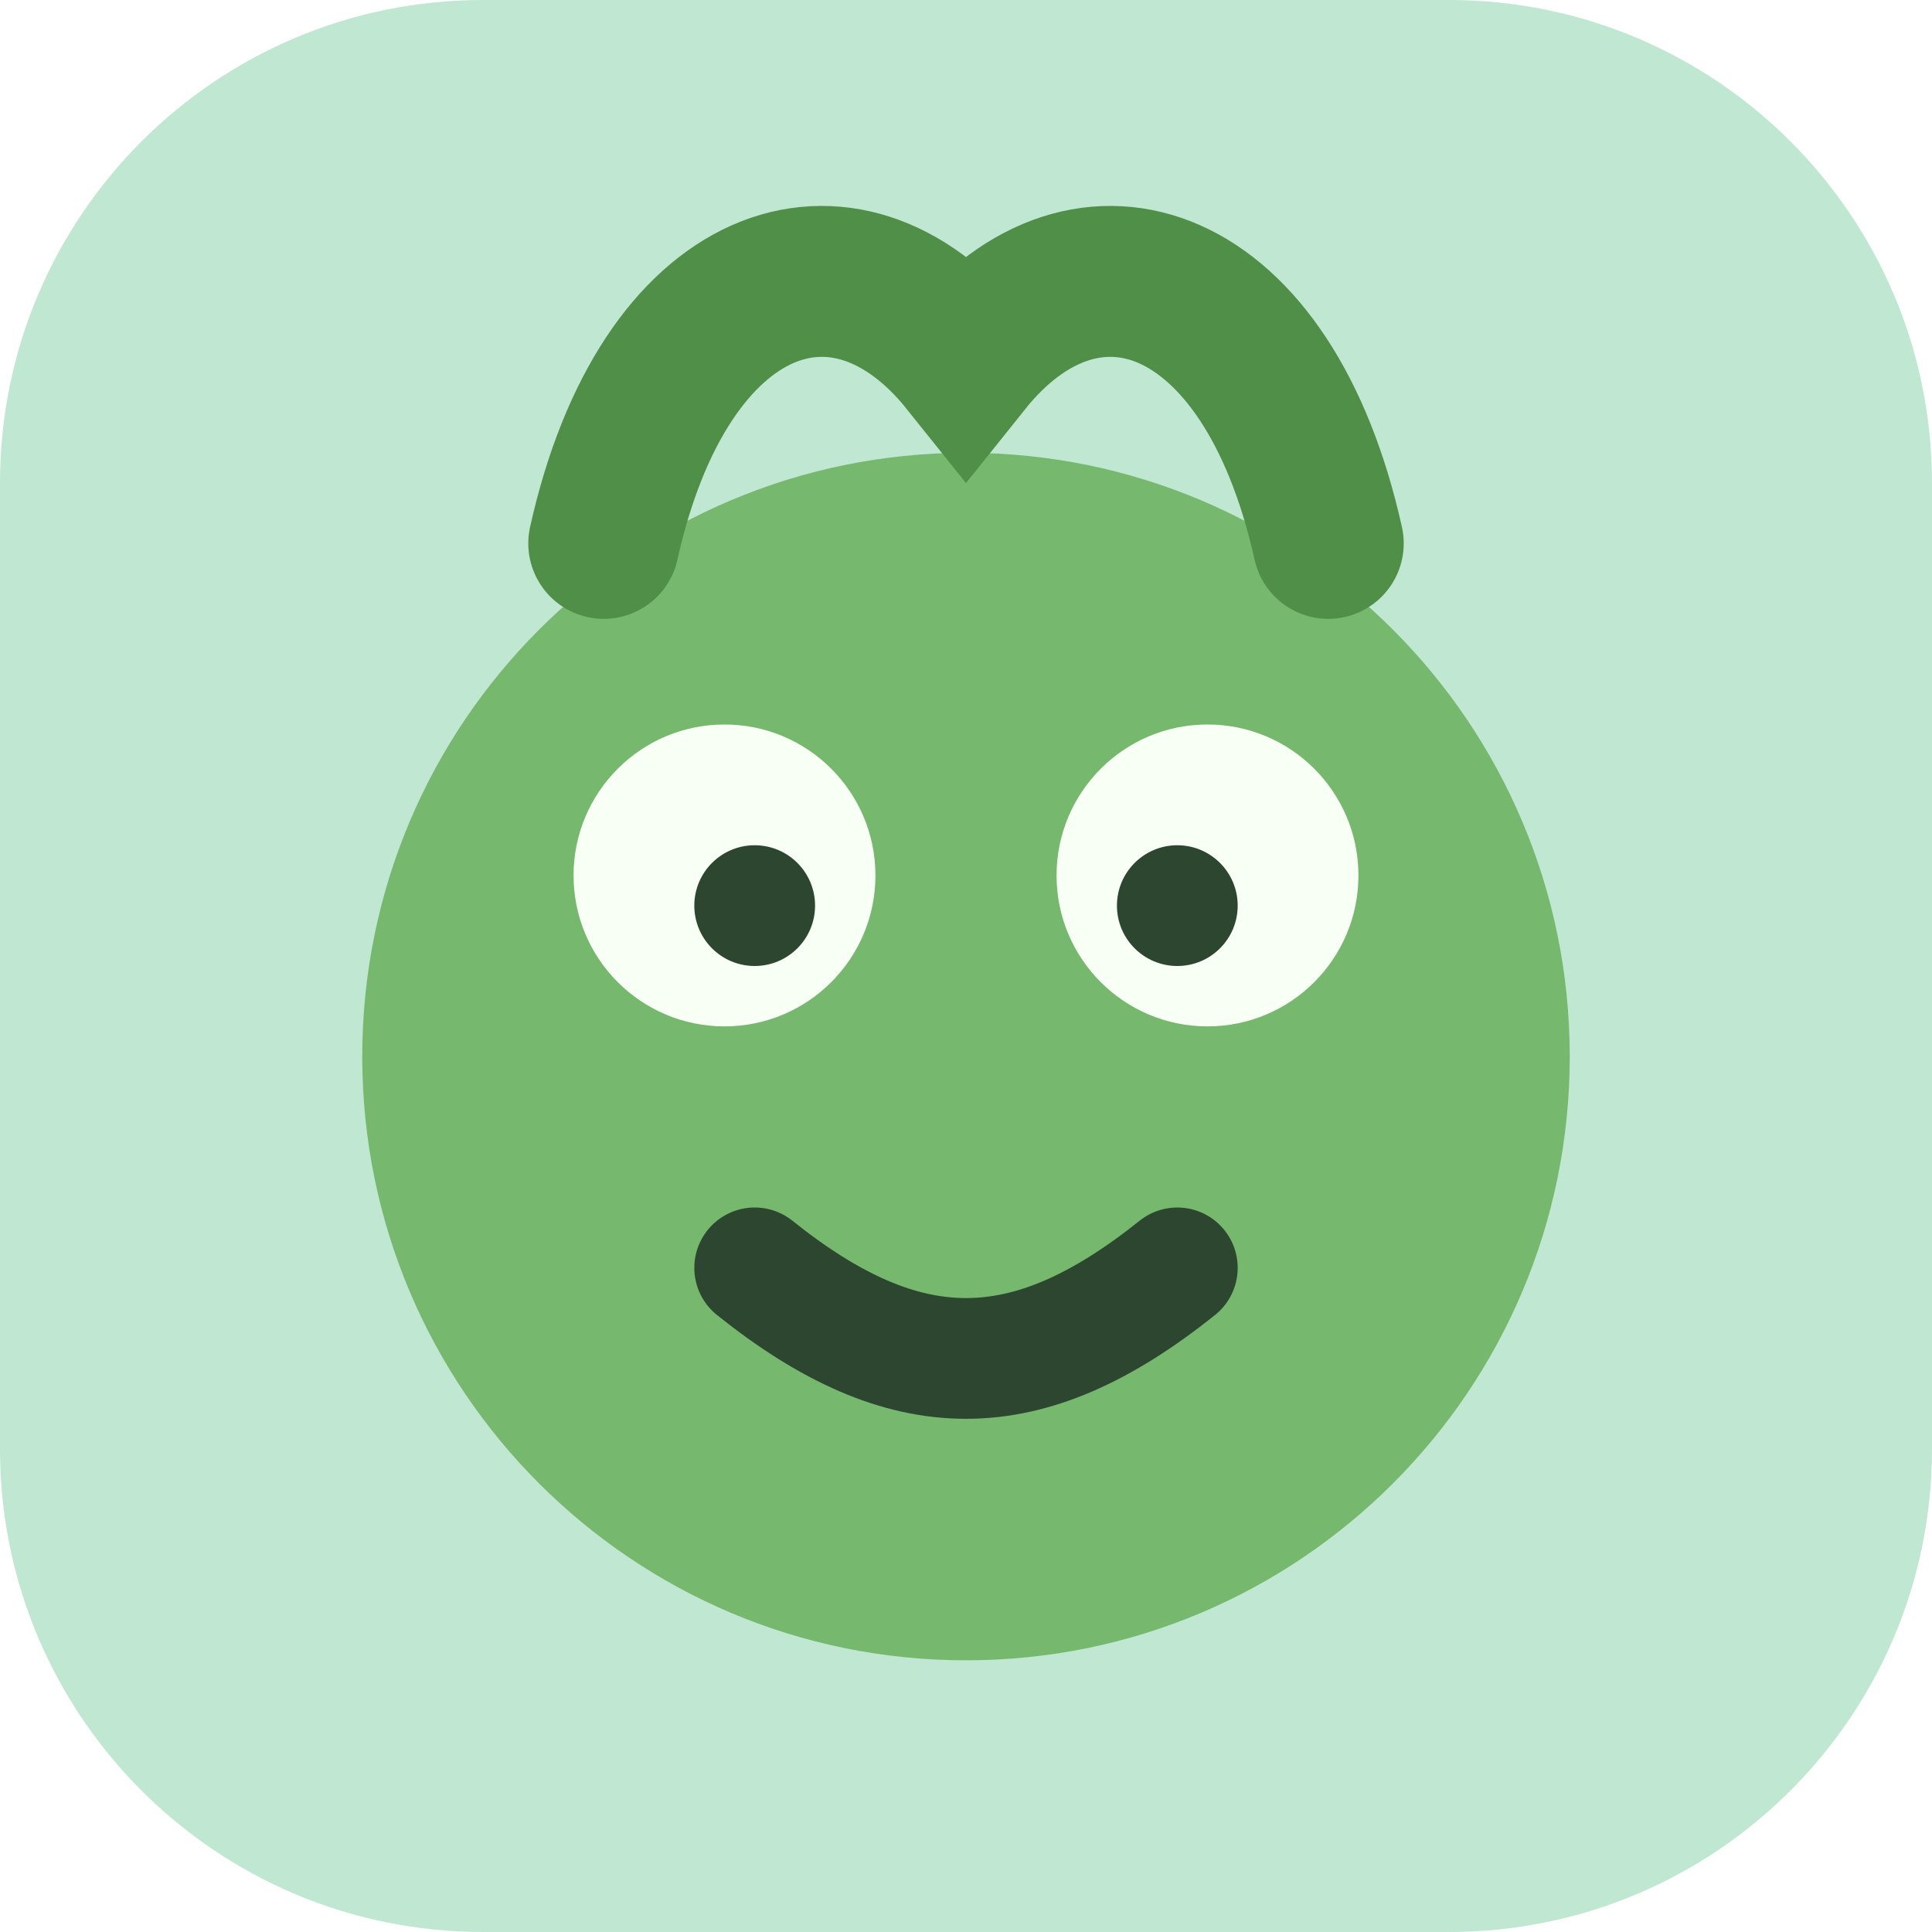
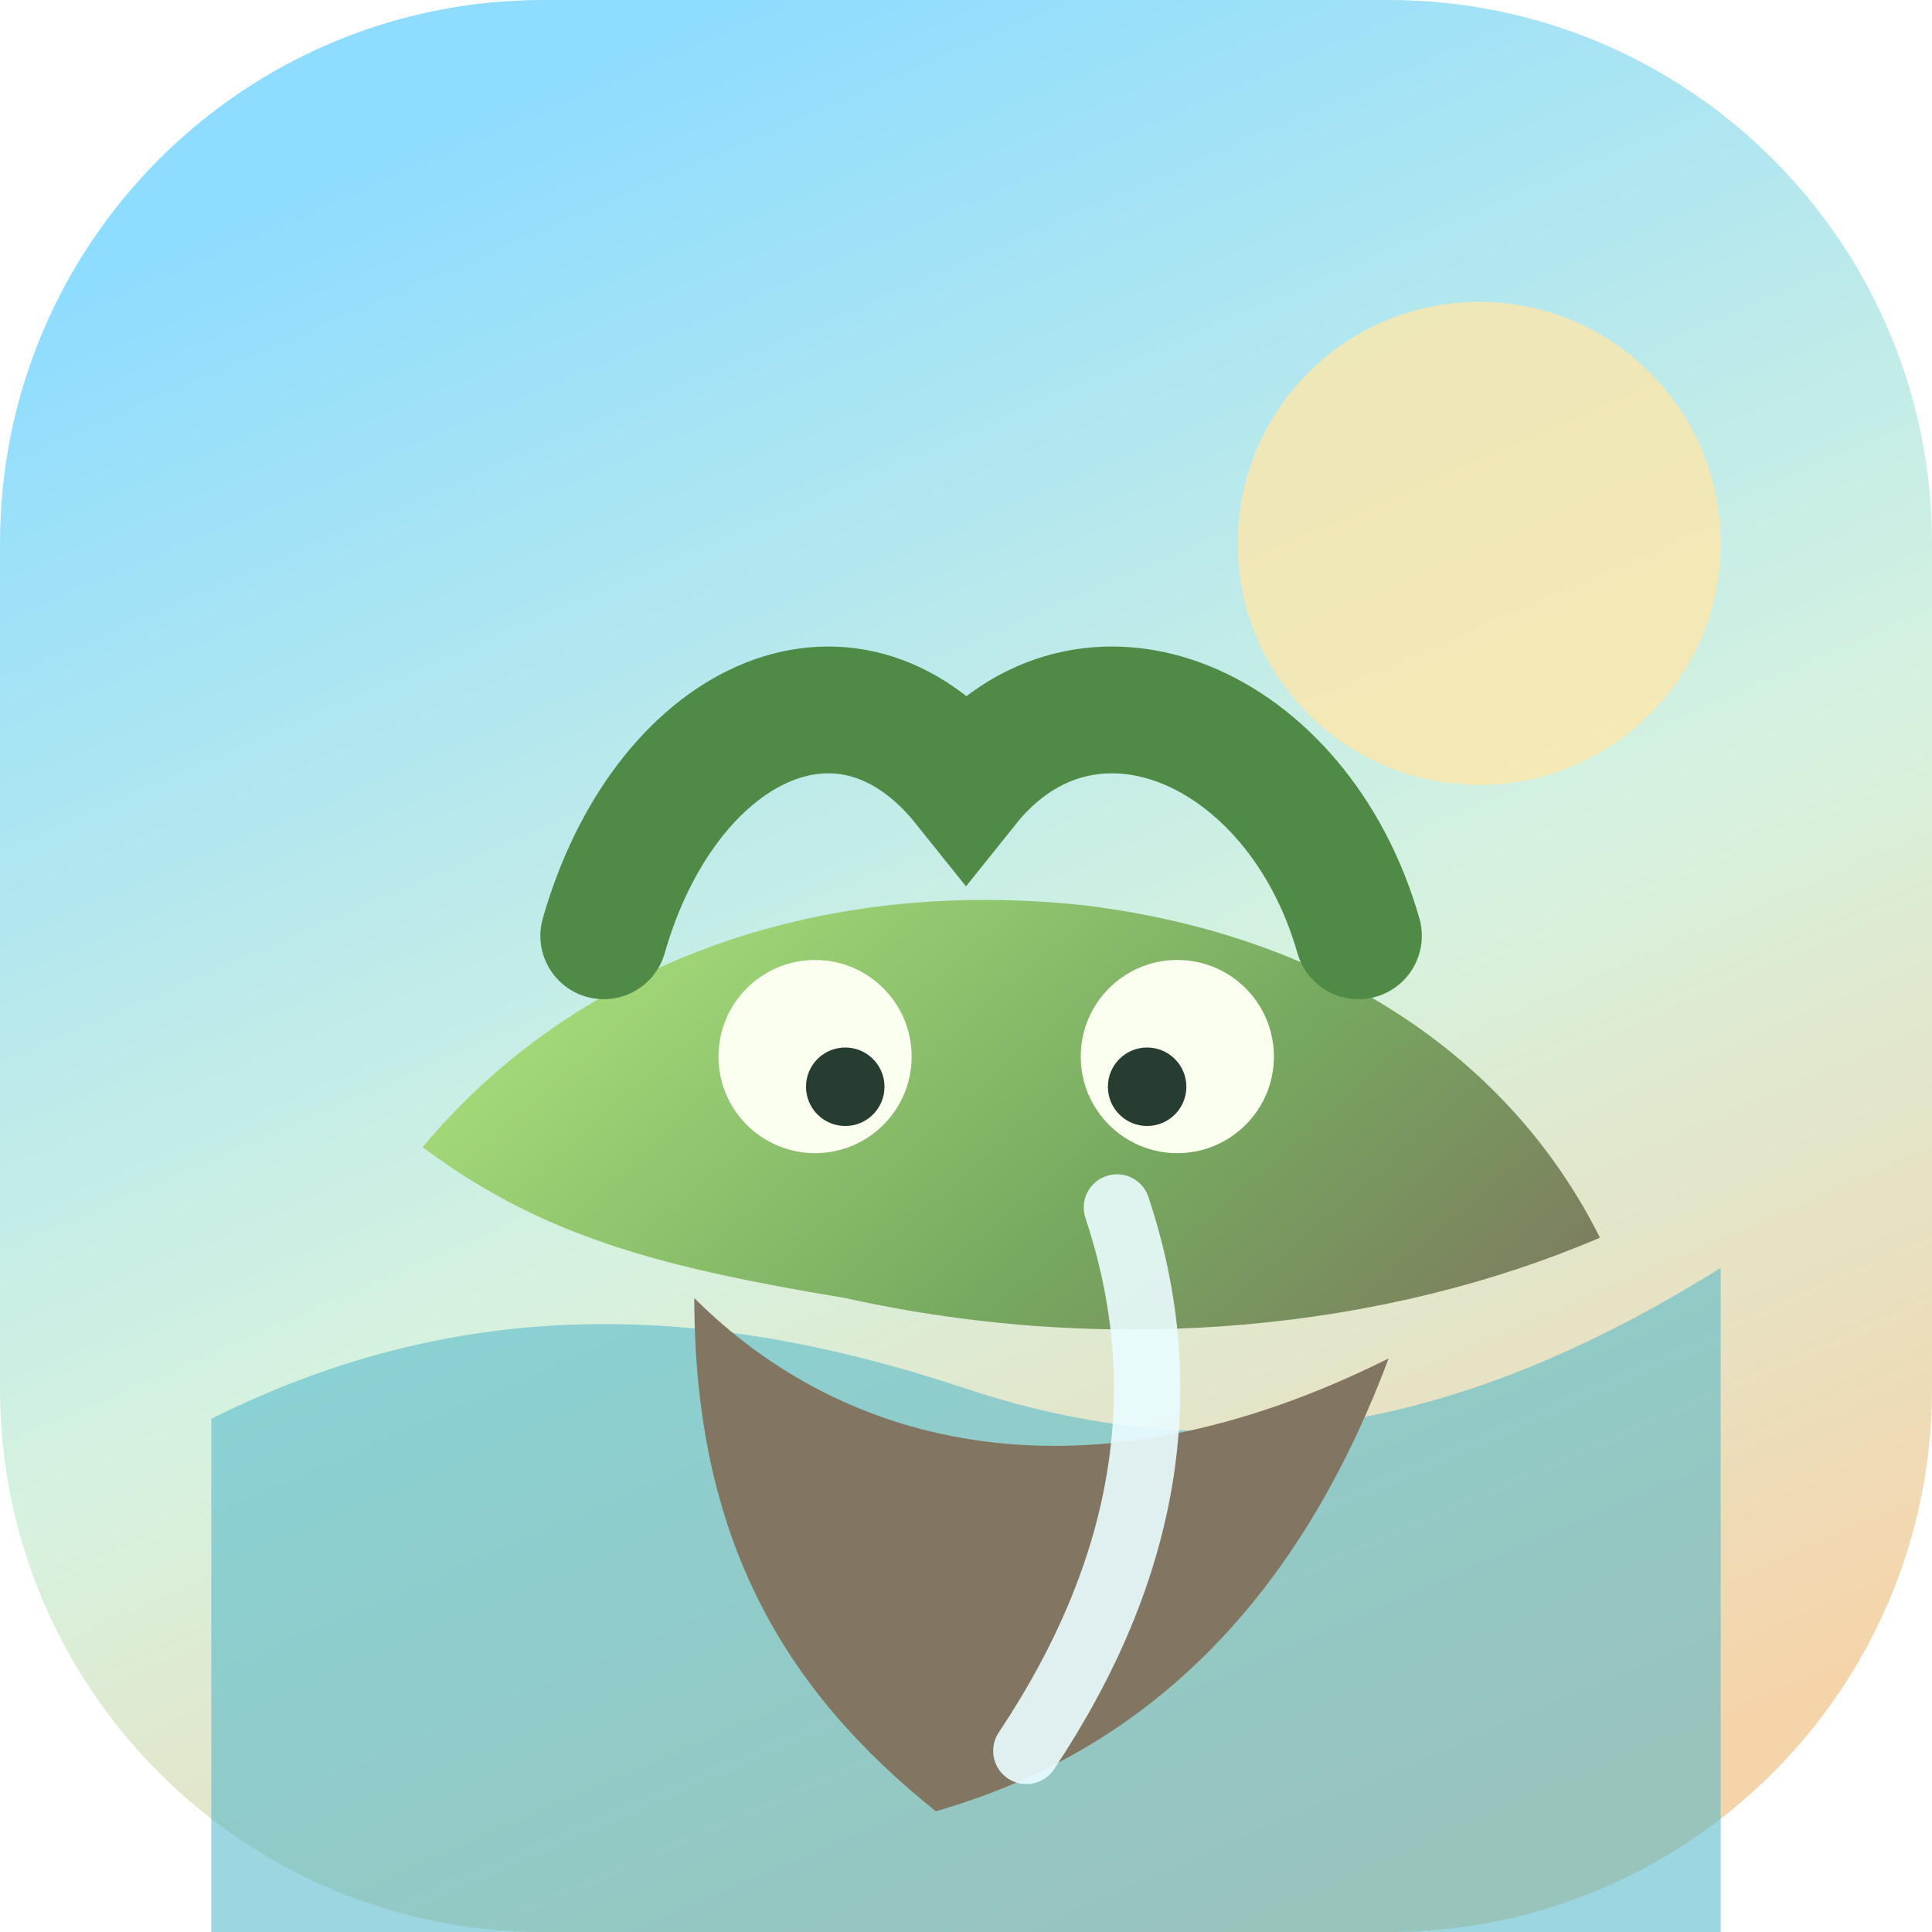
<svg xmlns="http://www.w3.org/2000/svg" viewBox="0 0 64 64">
-   <rect width="64" height="64" rx="16" fill="#bfe7d2" />
-   <circle cx="32" cy="35" r="20" fill="#77b86f" />
-   <circle cx="24" cy="29" r="5" fill="#f8fff4" />
-   <circle cx="40" cy="29" r="5" fill="#f8fff4" />
-   <circle cx="25" cy="30" r="2" fill="#2d4630" />
-   <circle cx="39" cy="30" r="2" fill="#2d4630" />
-   <path d="M25 42c5 4 9 4 14 0" fill="none" stroke="#2d4630" stroke-width="4" stroke-linecap="round" />
-   <path d="M20 18c2-9 8-11 12-6 4-5 10-3 12 6" fill="none" stroke="#4f8f48" stroke-width="5" stroke-linecap="round" />
+   <defs>
+     <linearGradient id="sky" x1="20" y1="2" x2="46" y2="62" gradientUnits="userSpaceOnUse">
+       <stop stop-color="#8edcff" />
+       <stop offset=".56" stop-color="#d6f2df" />
+       <stop offset="1" stop-color="#f6d4aa" />
+     </linearGradient>
+     <linearGradient id="island" x1="22" y1="28" x2="44" y2="53" gradientUnits="userSpaceOnUse">
+       <stop stop-color="#a8dd7b" />
+       <stop offset=".55" stop-color="#76a95f" />
+       <stop offset="1" stop-color="#7f745f" />
+     </linearGradient>
+   </defs>
+   <rect width="64" height="64" rx="18" fill="url(#sky)" />
+   <circle cx="49" cy="18" r="8" fill="#ffe7a9" opacity=".78" />
+   <path d="M7 47c8-4 16-4 25-1 9 3 17 1 25-4v22H7z" fill="#54b8ca" opacity=".58" />
+   <path d="M14 38c5-6 13-9 22-8 8 1 14 5 17 11-7 3-16 4-25 2-6-1-10-2-14-5z" fill="url(#island)" />
+   <path d="M23 43c5 5 13 7 23 2-3 8-8 13-15 15-5-4-8-9-8-17z" fill="#827662" />
+   <path d="M37 40c2 6 1 12-3 18" fill="none" stroke="#eafcff" stroke-width="2.2" stroke-linecap="round" opacity=".9" />
+   <path d="M20 31c2-7 8-10 12-5 4-5 11-2 13 5" fill="none" stroke="#4f8b47" stroke-width="4.2" stroke-linecap="round" />
+   <circle cx="27" cy="35" r="3.2" fill="#faffef" />
+   <circle cx="39" cy="35" r="3.2" fill="#faffef" />
+   <circle cx="28" cy="36" r="1.3" fill="#283d31" />
+   <circle cx="38" cy="36" r="1.3" fill="#283d31" />
</svg>
